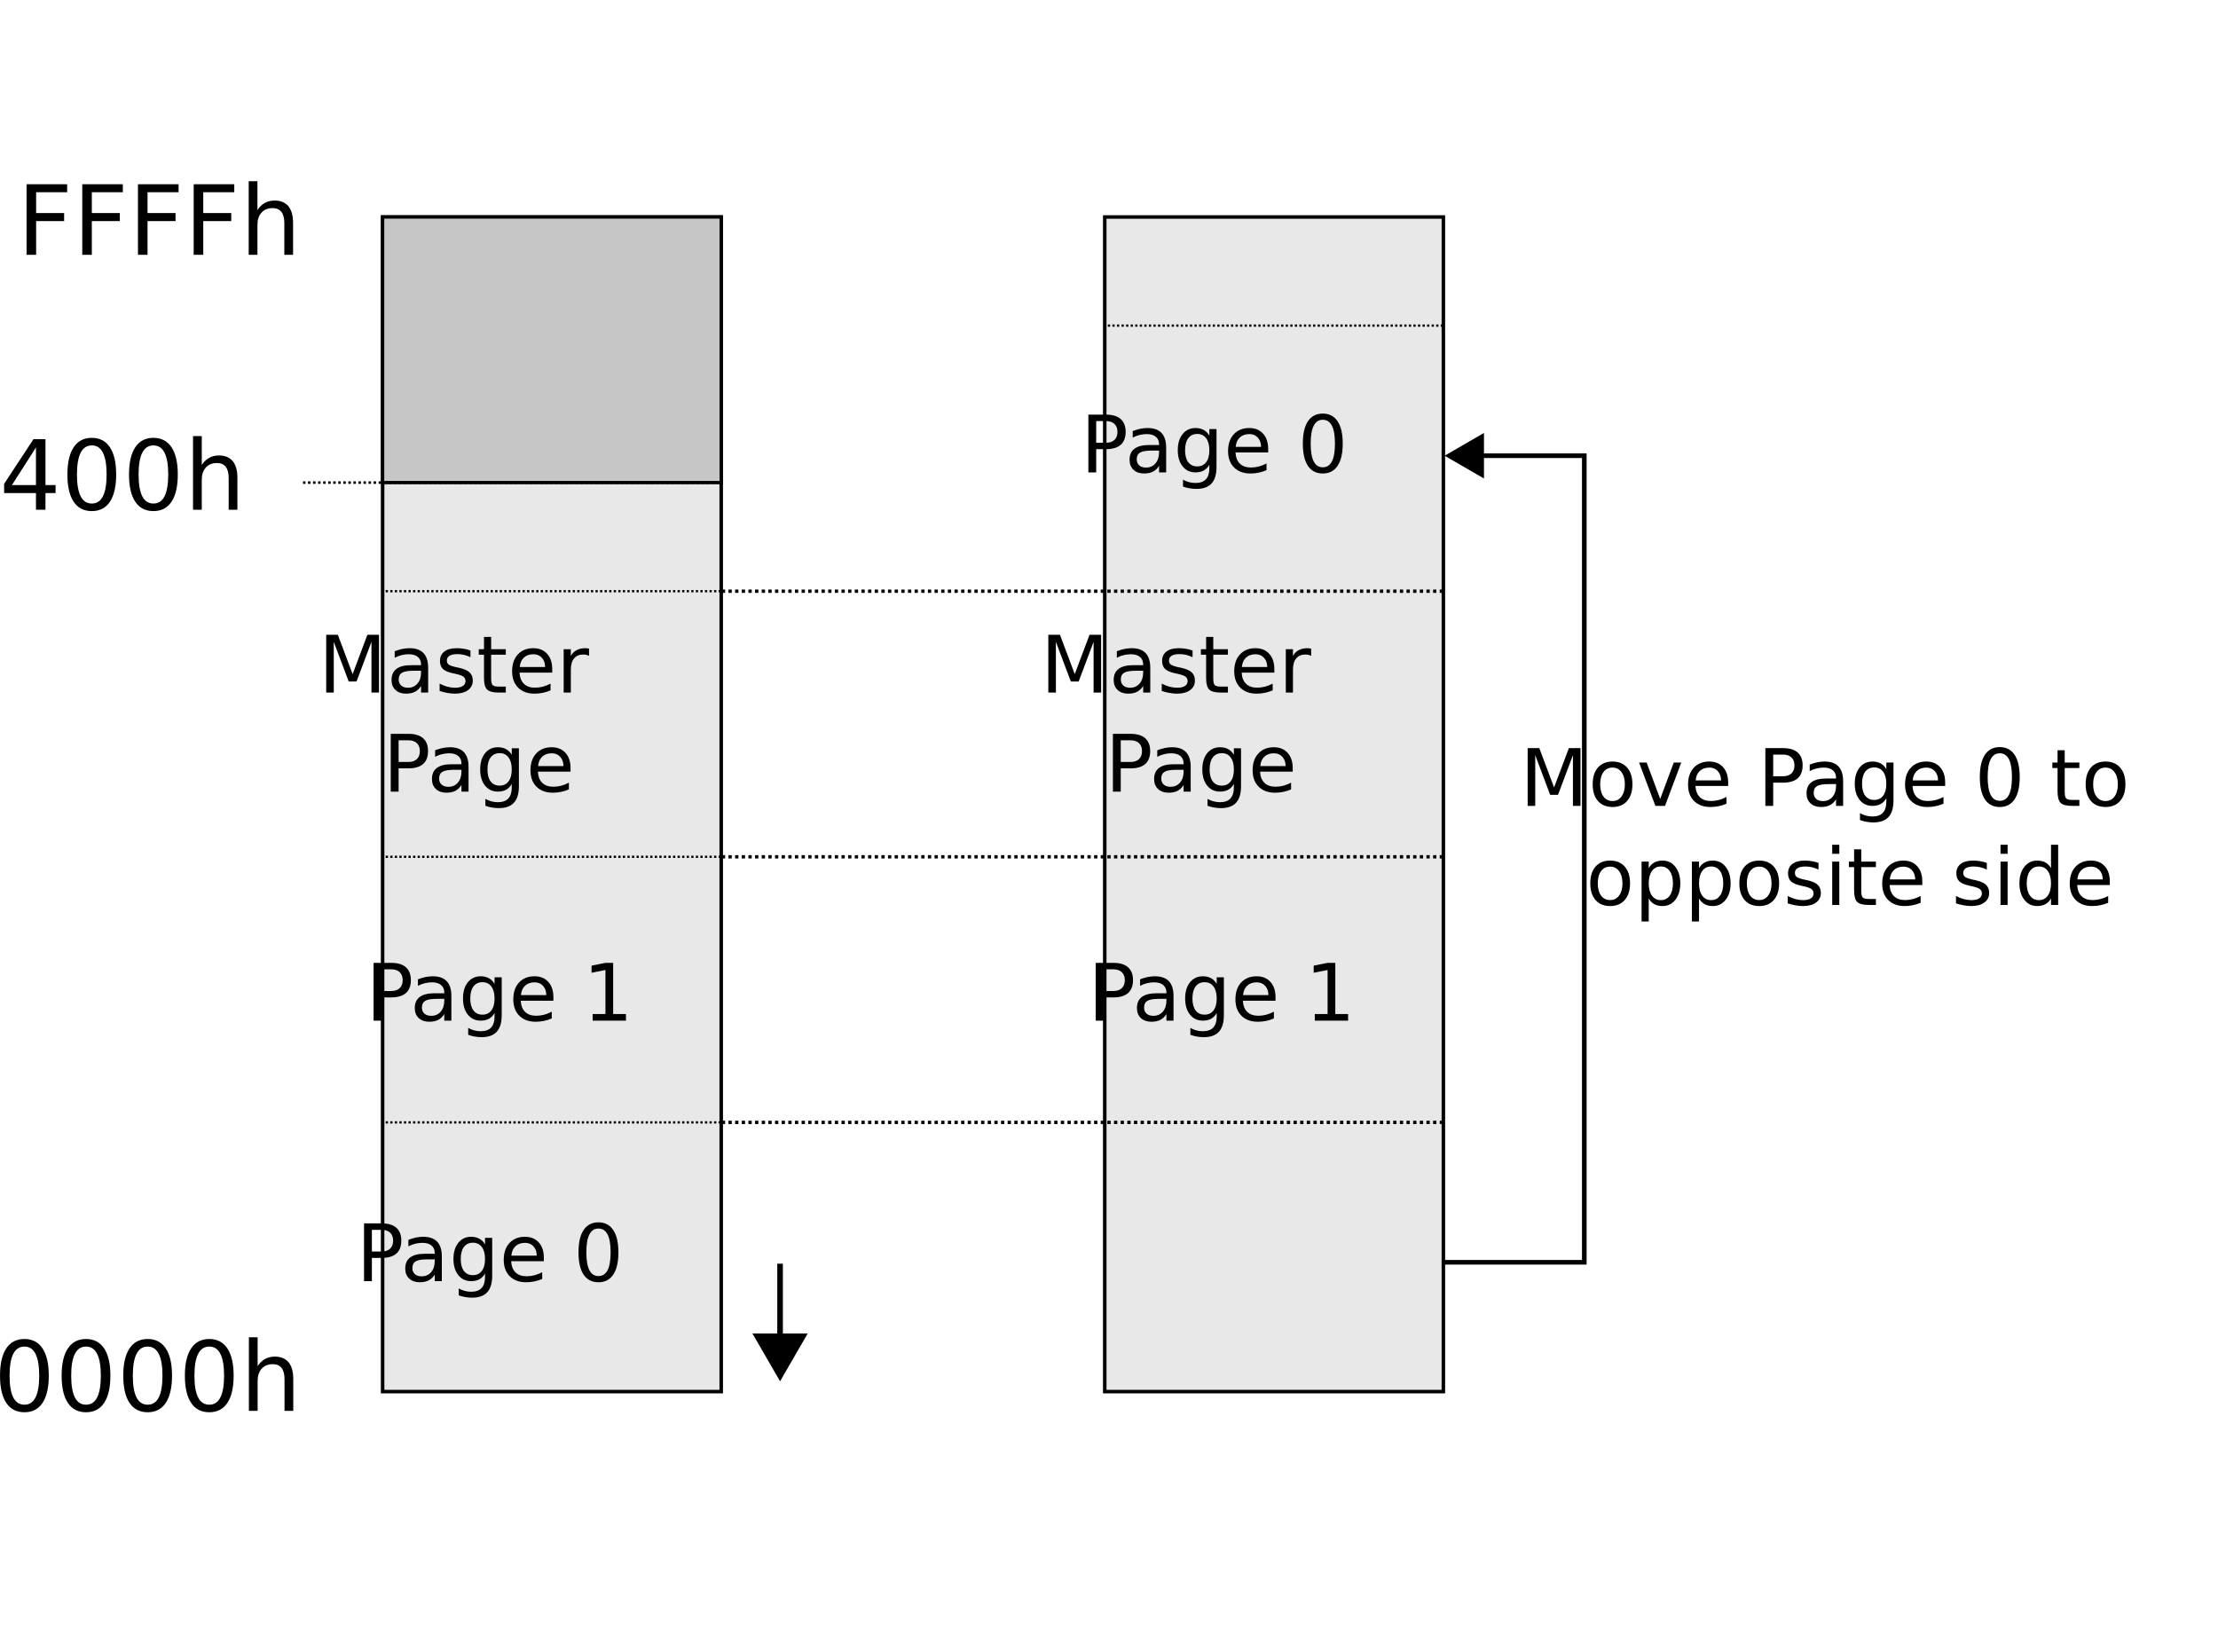
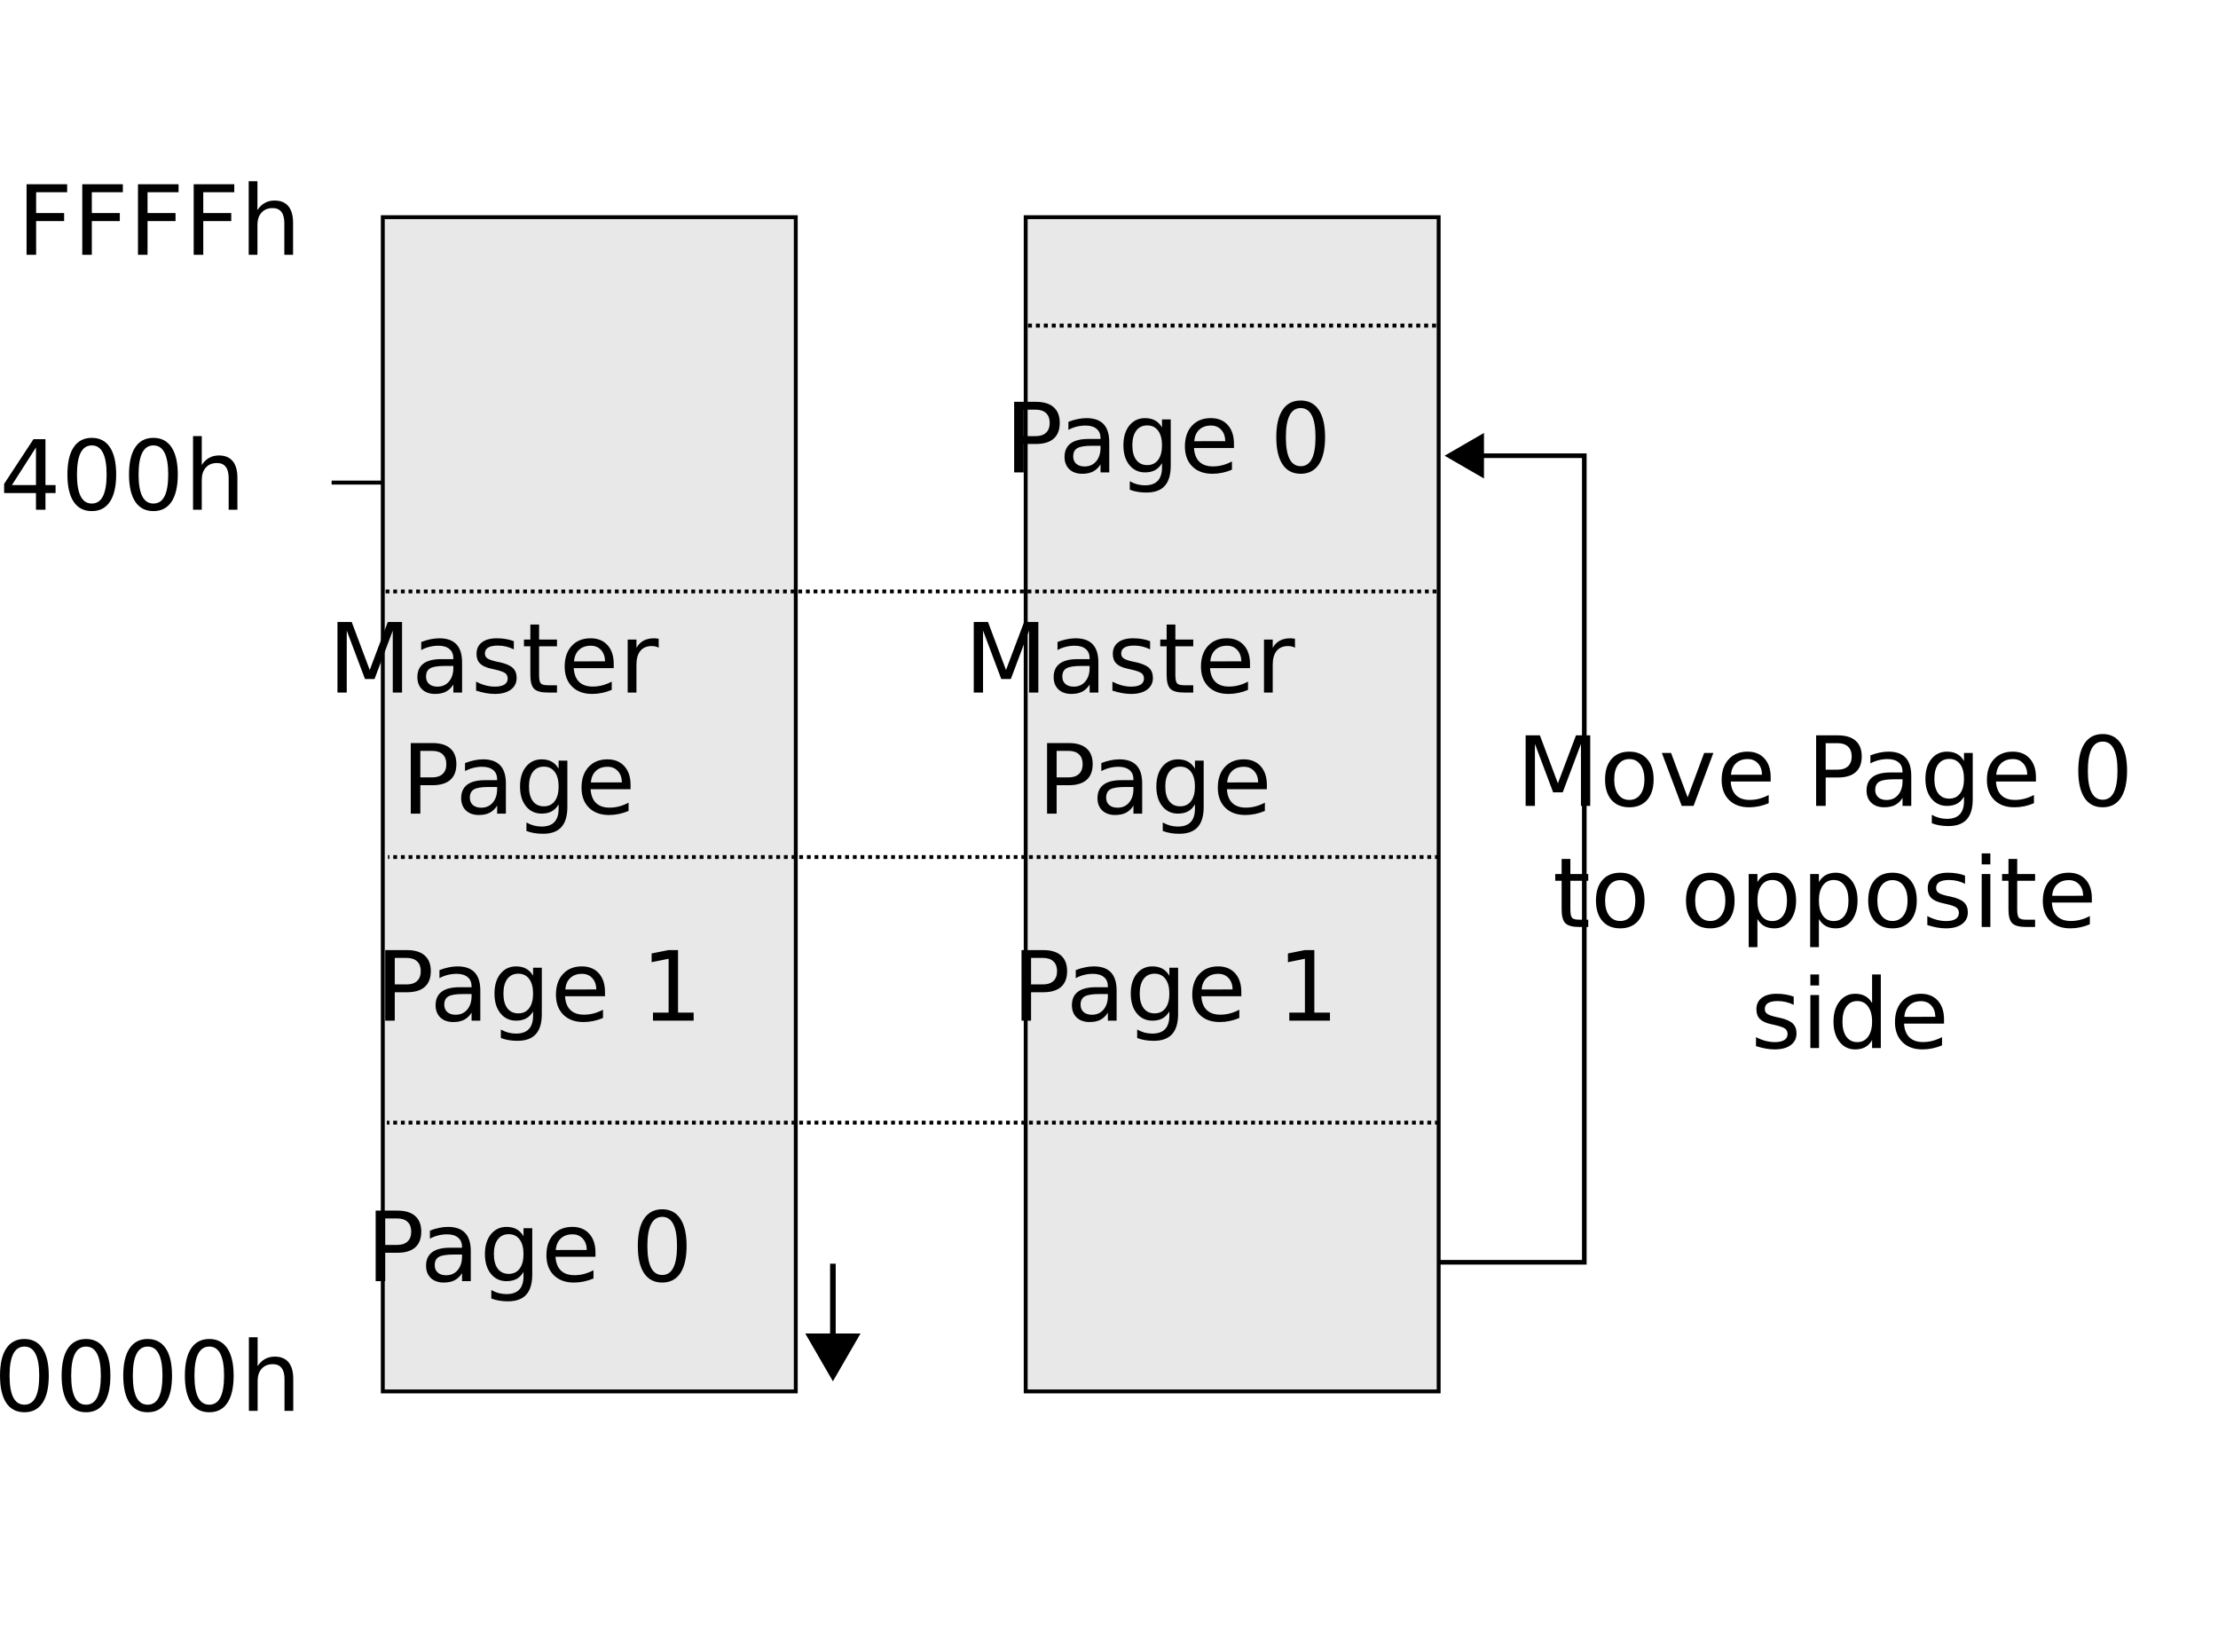
<svg xmlns="http://www.w3.org/2000/svg" version="1.1" id="svg2" xml:space="preserve" width="671.789" height="500.245" viewBox="0 0 671.789 500.245">
  <defs id="defs6">
    <marker orient="auto" refY="0" refX="0" id="marker2410" style="overflow:visible">
      <path id="path2408" d="M 5.77,0 -2.88,5 V -5 Z" style="fill:#000000;fill-opacity:1;fill-rule:evenodd;stroke:#000000;stroke-width:1pt;stroke-opacity:1" transform="scale(0.8)" />
    </marker>
    <marker orient="auto" refY="0" refX="0" id="marker2266" style="overflow:visible">
      <path id="path2264" d="M 5.77,0 -2.88,5 V -5 Z" style="fill:#000000;fill-opacity:1;fill-rule:evenodd;stroke:#000000;stroke-width:1pt;stroke-opacity:1" transform="scale(0.8)" />
    </marker>
    <marker orient="auto" refY="0" refX="0" id="marker2086" style="overflow:visible">
      <path id="path2084" d="M 5.77,0 -2.88,5 V -5 Z" style="fill:#000000;fill-opacity:1;fill-rule:evenodd;stroke:#000000;stroke-width:1pt;stroke-opacity:1" transform="scale(0.8)" />
    </marker>
    <marker orient="auto" refY="0" refX="0" id="TriangleOutL" style="overflow:visible">
      <path id="path1378" d="M 5.77,0 -2.88,5 V -5 Z" style="fill:#000000;fill-opacity:1;fill-rule:evenodd;stroke:#000000;stroke-width:1pt;stroke-opacity:1" transform="scale(0.8)" />
    </marker>
    <marker orient="auto" refY="0" refX="0" id="TriangleOutL-7" style="overflow:visible">
      <path id="path1378-9" d="M 5.77,0 -2.88,5 V -5 Z" style="fill:#000000;fill-opacity:1;fill-rule:evenodd;stroke:#000000;stroke-width:1pt;stroke-opacity:1" transform="scale(0.8)" />
    </marker>
  </defs>
  <g id="g10" transform="matrix(1.333333,0,0,-1.333333,-1.532541,528.2208)">
    <path style="fill:none;stroke:#000000;stroke-width:1.05;stroke-linecap:butt;stroke-linejoin:miter;stroke-miterlimit:4;stroke-dasharray:none;stroke-opacity:1;marker-end:url(#marker2410)" d="m 317.621,109.433 h 43.42 v 183.213 h -25.77" id="path2406" />
    <text transform="scale(1,-1)" style="font-variant:normal;font-weight:normal;font-size:22px;font-family:'DejaVu Sans';-inkscape-font-specification:DejaVuSans;writing-mode:lr-tb;fill:#000000;fill-opacity:1;fill-rule:nonzero;stroke:none" id="text48" x="5.027" y="-338.286">
      <tspan x="5.027 17.677 30.327 43.043 55.693" y="-338.286" id="tspan44">FFFFh</tspan>
      <tspan x="-0.301 13.691 27.683 41.675 55.667" y="-75.676" id="tspan46">0000h</tspan>
    </text>
-     <path id="path14" style="fill:#e8e8e8;fill-opacity:1;fill-rule:nonzero;stroke:none;stroke-width:0.1" d="m 88.062,80.055 h 76.922 v 266.82 H 88.062 Z" />
-     <path id="path16" style="fill:none;stroke:#000000;stroke-width:0.8;stroke-linecap:butt;stroke-linejoin:miter;stroke-miterlimit:4;stroke-dasharray:none;stroke-opacity:1" d="m 88.062,80.055 h 76.922 v 266.82 H 88.062 Z" />
-     <text transform="scale(1,-1)" style="font-variant:normal;font-weight:normal;font-size:18px;font-family:'DejaVu Sans';-inkscape-font-specification:DejaVuSans;writing-mode:lr-tb;fill:#000000;fill-opacity:1;fill-rule:nonzero;stroke:none" id="text66" x="124.24" y="-238.847">
-       <tspan x="127.106" id="tspan64" y="-238.847" style="font-style:normal;font-variant:normal;font-weight:normal;font-stretch:normal;font-size:18px;font-family:'DejaVu Sans';-inkscape-font-specification:'DejaVu Sans, Normal';font-variant-ligatures:normal;font-variant-caps:normal;font-variant-numeric:normal;font-feature-settings:normal;text-align:center;writing-mode:lr-tb;text-anchor:middle">Master </tspan>
-       <tspan x="124.24" y="-216.347" id="tspan1023" style="font-style:normal;font-variant:normal;font-weight:normal;font-stretch:normal;font-size:18px;font-family:'DejaVu Sans';-inkscape-font-specification:'DejaVu Sans, Normal';font-variant-ligatures:normal;font-variant-caps:normal;font-variant-numeric:normal;font-feature-settings:normal;text-align:center;writing-mode:lr-tb;text-anchor:middle">Page</tspan>
+     <path id="path14" style="fill:#e8e8e8;fill-opacity:1;fill-rule:nonzero;stroke:none;stroke-width:0.11" d="m 88.062,80.055 h 93.513 v 266.82 H 88.062 Z" />
+     <text transform="scale(1,-1)" style="font-variant:normal;font-weight:normal;font-size:18px;font-family:'DejaVu Sans';-inkscape-font-specification:DejaVuSans;writing-mode:lr-tb;fill:#000000;fill-opacity:1;fill-rule:nonzero;stroke:none" id="text66" x="133.24" y="-238.847">
+       <tspan x="136.742" id="tspan64" y="-238.847" style="font-style:normal;font-variant:normal;font-weight:normal;font-stretch:normal;font-size:22px;font-family:'DejaVu Sans';-inkscape-font-specification:'DejaVu Sans, Normal';font-variant-ligatures:normal;font-variant-caps:normal;font-variant-numeric:normal;font-feature-settings:normal;text-align:center;writing-mode:lr-tb;text-anchor:middle">Master </tspan>
+       <tspan x="133.24" y="-211.347" id="tspan1023" style="font-style:normal;font-variant:normal;font-weight:normal;font-stretch:normal;font-size:22px;font-family:'DejaVu Sans';-inkscape-font-specification:'DejaVu Sans, Normal';font-variant-ligatures:normal;font-variant-caps:normal;font-variant-numeric:normal;font-feature-settings:normal;text-align:center;writing-mode:lr-tb;text-anchor:middle">Page</tspan>
    </text>
-     <path id="path50" style="fill:none;stroke:#000000;stroke-width:0.517;stroke-linecap:butt;stroke-linejoin:miter;stroke-miterlimit:4;stroke-dasharray:0.518, 0.518;stroke-dashoffset:0;stroke-opacity:1" d="M 164.909,141.208 H 87.883" />
-     <path id="path54" style="fill:none;stroke:#000000;stroke-width:0.517;stroke-linecap:butt;stroke-linejoin:miter;stroke-miterlimit:4;stroke-dasharray:0.518, 0.518;stroke-dashoffset:0;stroke-opacity:1" d="M 164.909,201.539 H 87.883" />
-     <path id="path82" style="fill:none;stroke:#000000;stroke-width:0.517;stroke-linecap:butt;stroke-linejoin:miter;stroke-miterlimit:4;stroke-dasharray:0.518, 0.518;stroke-dashoffset:0;stroke-opacity:1" d="M 164.909,261.871 H 87.883" />
-     <text style="font-variant:normal;font-weight:normal;font-size:18px;font-family:'DejaVu Sans';-inkscape-font-specification:DejaVuSans;writing-mode:lr-tb;fill:#000000;fill-opacity:1;fill-rule:nonzero;stroke:none;stroke-width:1" id="text66-9" x="128.926" y="-164.319" transform="scale(1,-1)">
-       <tspan x="128.926" y="-164.319" id="tspan1023-9" style="font-style:normal;font-variant:normal;font-weight:normal;font-stretch:normal;font-size:18px;font-family:'DejaVu Sans';-inkscape-font-specification:'DejaVu Sans, Normal';font-variant-ligatures:normal;font-variant-caps:normal;font-variant-numeric:normal;font-feature-settings:normal;text-align:center;writing-mode:lr-tb;text-anchor:middle;stroke-width:1">Page 1</tspan>
+     <text style="font-variant:normal;font-weight:normal;font-size:18px;font-family:'DejaVu Sans';-inkscape-font-specification:DejaVuSans;writing-mode:lr-tb;fill:#000000;fill-opacity:1;fill-rule:nonzero;stroke:none;stroke-width:1" id="text66-9" x="137.926" y="-164.319" transform="scale(1,-1)">
+       <tspan x="137.926" y="-164.319" id="tspan1023-9" style="font-style:normal;font-variant:normal;font-weight:normal;font-stretch:normal;font-size:22px;font-family:'DejaVu Sans';-inkscape-font-specification:'DejaVu Sans, Normal';font-variant-ligatures:normal;font-variant-caps:normal;font-variant-numeric:normal;font-feature-settings:normal;text-align:center;writing-mode:lr-tb;text-anchor:middle;stroke-width:1">Page 1</tspan>
    </text>
-     <text style="font-variant:normal;font-weight:normal;font-size:18px;font-family:'DejaVu Sans';-inkscape-font-specification:DejaVuSans;writing-mode:lr-tb;fill:#000000;fill-opacity:1;fill-rule:nonzero;stroke:none;stroke-width:1" id="text66-9-8" x="126.757" y="-105.142" transform="scale(1,-1)">
-       <tspan x="126.757" y="-105.142" id="tspan1023-9-7" style="font-style:normal;font-variant:normal;font-weight:normal;font-stretch:normal;font-size:18px;font-family:'DejaVu Sans';-inkscape-font-specification:'DejaVu Sans, Normal';font-variant-ligatures:normal;font-variant-caps:normal;font-variant-numeric:normal;font-feature-settings:normal;text-align:center;writing-mode:lr-tb;text-anchor:middle;stroke-width:1">Page 0</tspan>
+     <text style="font-variant:normal;font-weight:normal;font-size:18px;font-family:'DejaVu Sans';-inkscape-font-specification:DejaVuSans;writing-mode:lr-tb;fill:#000000;fill-opacity:1;fill-rule:nonzero;stroke:none;stroke-width:1" id="text66-9-8" x="135.757" y="-105.142" transform="scale(1,-1)">
+       <tspan x="135.757" y="-105.142" id="tspan1023-9-7" style="font-style:normal;font-variant:normal;font-weight:normal;font-stretch:normal;font-size:22px;font-family:'DejaVu Sans';-inkscape-font-specification:'DejaVu Sans, Normal';font-variant-ligatures:normal;font-variant-caps:normal;font-variant-numeric:normal;font-feature-settings:normal;text-align:center;writing-mode:lr-tb;text-anchor:middle;stroke-width:1">Page 0</tspan>
    </text>
-     <path id="path54-9" style="fill:none;stroke:#000000;stroke-width:0.573;stroke-linecap:butt;stroke-linejoin:miter;stroke-miterlimit:4;stroke-dasharray:0.573, 0.573;stroke-dashoffset:0;stroke-opacity:1" d="M 164.511,286.543 H 69.985" />
+     <path id="path54-9" style="fill:none;stroke:#000000;stroke-width:0.9;stroke-linecap:butt;stroke-linejoin:miter;stroke-miterlimit:4;stroke-dasharray:none;stroke-dashoffset:0;stroke-opacity:1" d="M 87.907,286.543 H 76.48" />
    <text style="font-variant:normal;font-weight:normal;font-size:18px;font-family:'DejaVu Sans';-inkscape-font-specification:DejaVuSans;writing-mode:lr-tb;fill:#000000;fill-opacity:1;fill-rule:nonzero;stroke:none;stroke-width:1" id="text66-9-3" x="35.6" y="-280.38" transform="scale(1,-1)">
      <tspan x="35.6" y="-280.38" id="tspan1023-9-4" style="font-style:normal;font-variant:normal;font-weight:normal;font-stretch:normal;font-size:22px;font-family:'DejaVu Sans';-inkscape-font-specification:'DejaVu Sans, Normal';font-variant-ligatures:normal;font-variant-caps:normal;font-variant-numeric:normal;font-feature-settings:normal;text-align:center;writing-mode:lr-tb;text-anchor:middle;stroke-width:1">C400h</tspan>
    </text>
-     <path id="path14-1" style="fill:#e8e8e8;fill-opacity:1;fill-rule:nonzero;stroke:none;stroke-width:0.1" d="m 252.104,80.055 h 76.922 v 266.82 h -76.922 z" />
-     <path id="path16-7" style="fill:none;stroke:#000000;stroke-width:0.8;stroke-linecap:butt;stroke-linejoin:miter;stroke-miterlimit:4;stroke-dasharray:none;stroke-opacity:1" d="m 252.104,80.055 h 76.922 v 266.82 h -76.922 z" />
-     <text transform="scale(1,-1)" style="font-variant:normal;font-weight:normal;font-size:18px;font-family:'DejaVu Sans';-inkscape-font-specification:DejaVuSans;writing-mode:lr-tb;fill:#000000;fill-opacity:1;fill-rule:nonzero;stroke:none" id="text66-0" x="288.283" y="-238.847">
-       <tspan x="288.283" id="tspan64-4" y="-238.847" style="font-style:normal;font-variant:normal;font-weight:normal;font-stretch:normal;font-size:18px;font-family:'DejaVu Sans';-inkscape-font-specification:'DejaVu Sans, Normal';font-variant-ligatures:normal;font-variant-caps:normal;font-variant-numeric:normal;font-feature-settings:normal;text-align:center;writing-mode:lr-tb;text-anchor:middle">Master</tspan>
-       <tspan x="288.283" y="-216.347" id="tspan1023-0" style="font-style:normal;font-variant:normal;font-weight:normal;font-stretch:normal;font-size:18px;font-family:'DejaVu Sans';-inkscape-font-specification:'DejaVu Sans, Normal';font-variant-ligatures:normal;font-variant-caps:normal;font-variant-numeric:normal;font-feature-settings:normal;text-align:center;writing-mode:lr-tb;text-anchor:middle">Page</tspan>
+     <path id="path14-1" style="fill:#e8e8e8;fill-opacity:1;fill-rule:nonzero;stroke:none;stroke-width:0.11" d="m 234.104,80.055 h 93.896 v 266.82 h -93.896 z" />
+     <text transform="scale(1,-1)" style="font-variant:normal;font-weight:normal;font-size:18px;font-family:'DejaVu Sans';-inkscape-font-specification:DejaVuSans;writing-mode:lr-tb;fill:#000000;fill-opacity:1;fill-rule:nonzero;stroke:none" id="text66-0" x="277.783" y="-238.847">
+       <tspan x="277.783" id="tspan64-4" y="-238.847" style="font-style:normal;font-variant:normal;font-weight:normal;font-stretch:normal;font-size:22px;font-family:'DejaVu Sans';-inkscape-font-specification:'DejaVu Sans, Normal';font-variant-ligatures:normal;font-variant-caps:normal;font-variant-numeric:normal;font-feature-settings:normal;text-align:center;writing-mode:lr-tb;text-anchor:middle">Master</tspan>
+       <tspan x="277.783" y="-211.347" id="tspan1023-0" style="font-style:normal;font-variant:normal;font-weight:normal;font-stretch:normal;font-size:22px;font-family:'DejaVu Sans';-inkscape-font-specification:'DejaVu Sans, Normal';font-variant-ligatures:normal;font-variant-caps:normal;font-variant-numeric:normal;font-feature-settings:normal;text-align:center;writing-mode:lr-tb;text-anchor:middle">Page</tspan>
    </text>
-     <path id="path50-8" style="fill:none;stroke:#000000;stroke-width:0.755;stroke-linecap:butt;stroke-linejoin:miter;stroke-miterlimit:4;stroke-dasharray:0.755, 0.755;stroke-dashoffset:0;stroke-opacity:1" d="M 328.952,141.208 H 164.909" />
-     <path id="path54-5" style="fill:none;stroke:#000000;stroke-width:0.755;stroke-linecap:butt;stroke-linejoin:miter;stroke-miterlimit:4;stroke-dasharray:0.755, 0.755;stroke-dashoffset:0;stroke-opacity:1" d="M 328.952,201.539 H 164.909" />
-     <path id="path82-1" style="fill:none;stroke:#000000;stroke-width:0.755;stroke-linecap:butt;stroke-linejoin:miter;stroke-miterlimit:4;stroke-dasharray:0.755, 0.755;stroke-dashoffset:0;stroke-opacity:1" d="M 328.952,261.871 H 164.909" />
-     <text style="font-variant:normal;font-weight:normal;font-size:18px;font-family:'DejaVu Sans';-inkscape-font-specification:DejaVuSans;writing-mode:lr-tb;fill:#000000;fill-opacity:1;fill-rule:nonzero;stroke:none;stroke-width:1" id="text66-9-6" x="292.968" y="-164.319" transform="scale(1,-1)">
-       <tspan x="292.968" y="-164.319" id="tspan1023-9-6" style="font-style:normal;font-variant:normal;font-weight:normal;font-stretch:normal;font-size:18px;font-family:'DejaVu Sans';-inkscape-font-specification:'DejaVu Sans, Normal';font-variant-ligatures:normal;font-variant-caps:normal;font-variant-numeric:normal;font-feature-settings:normal;text-align:center;writing-mode:lr-tb;text-anchor:middle;stroke-width:1">Page 1</tspan>
+     <text style="font-variant:normal;font-weight:normal;font-size:18px;font-family:'DejaVu Sans';-inkscape-font-specification:DejaVuSans;writing-mode:lr-tb;fill:#000000;fill-opacity:1;fill-rule:nonzero;stroke:none;stroke-width:1" id="text66-9-6" x="282.468" y="-164.319" transform="scale(1,-1)">
+       <tspan x="282.468" y="-164.319" id="tspan1023-9-6" style="font-style:normal;font-variant:normal;font-weight:normal;font-stretch:normal;font-size:22px;font-family:'DejaVu Sans';-inkscape-font-specification:'DejaVu Sans, Normal';font-variant-ligatures:normal;font-variant-caps:normal;font-variant-numeric:normal;font-feature-settings:normal;text-align:center;writing-mode:lr-tb;text-anchor:middle;stroke-width:1">Page 1</tspan>
    </text>
-     <text style="font-variant:normal;font-weight:normal;font-size:18px;font-family:'DejaVu Sans';-inkscape-font-specification:DejaVuSans;writing-mode:lr-tb;fill:#000000;fill-opacity:1;fill-rule:nonzero;stroke:none;stroke-width:1" id="text66-9-8-2" x="291.298" y="-288.86" transform="scale(1,-1)">
-       <tspan x="291.298" y="-288.86" id="tspan1023-9-7-1" style="font-style:normal;font-variant:normal;font-weight:normal;font-stretch:normal;font-size:18px;font-family:'DejaVu Sans';-inkscape-font-specification:'DejaVu Sans, Normal';font-variant-ligatures:normal;font-variant-caps:normal;font-variant-numeric:normal;font-feature-settings:normal;text-align:center;writing-mode:lr-tb;text-anchor:middle;stroke-width:1">Page 0</tspan>
+     <text style="font-variant:normal;font-weight:normal;font-size:18px;font-family:'DejaVu Sans';-inkscape-font-specification:DejaVuSans;writing-mode:lr-tb;fill:#000000;fill-opacity:1;fill-rule:nonzero;stroke:none;stroke-width:1" id="text66-9-8-2" x="280.798" y="-288.86" transform="scale(1,-1)">
+       <tspan x="280.798" y="-288.86" id="tspan1023-9-7-1" style="font-style:normal;font-variant:normal;font-weight:normal;font-stretch:normal;font-size:22px;font-family:'DejaVu Sans';-inkscape-font-specification:'DejaVu Sans, Normal';font-variant-ligatures:normal;font-variant-caps:normal;font-variant-numeric:normal;font-feature-settings:normal;text-align:center;writing-mode:lr-tb;text-anchor:middle;stroke-width:1">Page 0</tspan>
    </text>
-     <path style="fill:none;stroke:#000000;stroke-width:1.275;stroke-linecap:butt;stroke-linejoin:miter;stroke-miterlimit:4;stroke-dasharray:none;stroke-opacity:1;marker-end:url(#TriangleOutL)" d="M 178.351,109.11 V 89.64" id="path1234" />
-     <rect style="opacity:1;vector-effect:none;fill:#c6c6c6;fill-opacity:1;stroke:#000000;stroke-width:0.75;stroke-linecap:butt;stroke-linejoin:miter;stroke-miterlimit:4;stroke-dasharray:none;stroke-dashoffset:0;stroke-opacity:1" id="rect1986" width="76.922" height="60.332" x="88.062" y="-346.875" transform="scale(1,-1)" />
-     <path id="path82-1-6" style="fill:none;stroke:#000000;stroke-width:0.517;stroke-linecap:butt;stroke-linejoin:miter;stroke-miterlimit:4;stroke-dasharray:0.518, 0.518;stroke-dashoffset:0;stroke-opacity:1" d="m 328.952,322.203 h -77.026" />
+     <path style="fill:none;stroke:#000000;stroke-width:1.275;stroke-linecap:butt;stroke-linejoin:miter;stroke-miterlimit:4;stroke-dasharray:none;stroke-opacity:1;marker-end:url(#TriangleOutL)" d="M 190.351,109.11 V 89.64" id="path1234" />
+     <path id="path82-1-6" style="fill:none;stroke:#000000;stroke-width:0.9;stroke-linecap:butt;stroke-linejoin:miter;stroke-miterlimit:4;stroke-dasharray:0.9,0.9;stroke-dashoffset:0;stroke-opacity:1" d="M 327.367,322.203 H 233.925" />
    <text style="font-variant:normal;font-weight:normal;font-size:18px;font-family:'DejaVu Sans';-inkscape-font-specification:DejaVuSans;writing-mode:lr-tb;fill:#000000;fill-opacity:1;fill-rule:nonzero;stroke:none;stroke-width:1" id="text66-9-6-4-2" x="435.698" y="-213.1" transform="scale(1,-1)">
-       <tspan x="438.563" y="-213.1" style="font-style:normal;font-variant:normal;font-weight:normal;font-stretch:normal;font-size:18px;font-family:'DejaVu Sans';-inkscape-font-specification:'DejaVu Sans, Normal';font-variant-ligatures:normal;font-variant-caps:normal;font-variant-numeric:normal;font-feature-settings:normal;text-align:center;writing-mode:lr-tb;text-anchor:middle;stroke-width:1" id="tspan2591">Move Page 0 to </tspan>
-       <tspan x="435.698" y="-190.6" style="font-style:normal;font-variant:normal;font-weight:normal;font-stretch:normal;font-size:18px;font-family:'DejaVu Sans';-inkscape-font-specification:'DejaVu Sans, Normal';font-variant-ligatures:normal;font-variant-caps:normal;font-variant-numeric:normal;font-feature-settings:normal;text-align:center;writing-mode:lr-tb;text-anchor:middle;stroke-width:1" id="tspan2595">opposite side</tspan>
+       <tspan x="439.2" y="-213.1" style="font-style:normal;font-variant:normal;font-weight:normal;font-stretch:normal;font-size:22px;font-family:'DejaVu Sans';-inkscape-font-specification:'DejaVu Sans, Normal';font-variant-ligatures:normal;font-variant-caps:normal;font-variant-numeric:normal;font-feature-settings:normal;text-align:center;writing-mode:lr-tb;text-anchor:middle;stroke-width:1" id="tspan2591">Move Page 0 </tspan>
+       <tspan x="439.2" y="-185.6" style="font-style:normal;font-variant:normal;font-weight:normal;font-stretch:normal;font-size:22px;font-family:'DejaVu Sans';-inkscape-font-specification:'DejaVu Sans, Normal';font-variant-ligatures:normal;font-variant-caps:normal;font-variant-numeric:normal;font-feature-settings:normal;text-align:center;writing-mode:lr-tb;text-anchor:middle;stroke-width:1" id="tspan2595">to opposite </tspan>
+       <tspan x="435.698" y="-158.1" style="font-style:normal;font-variant:normal;font-weight:normal;font-stretch:normal;font-size:22px;font-family:'DejaVu Sans';-inkscape-font-specification:'DejaVu Sans, Normal';font-variant-ligatures:normal;font-variant-caps:normal;font-variant-numeric:normal;font-feature-settings:normal;text-align:center;writing-mode:lr-tb;text-anchor:middle;stroke-width:1" id="tspan893">side</tspan>
    </text>
+     <path id="path16-0" style="fill:none;stroke:#000000;stroke-width:0.883;stroke-linecap:butt;stroke-linejoin:miter;stroke-miterlimit:4;stroke-dasharray:none;stroke-opacity:1" d="m 88.104,80.097 h 93.812 V 346.833 H 88.104 Z" />
+     <g transform="translate(0.2589996,-25.22462)" id="g1161">
+       <path d="M 327.733,226.708 H 89.026" style="fill:none;stroke:#000000;stroke-width:0.87;stroke-linecap:butt;stroke-linejoin:miter;stroke-miterlimit:4;stroke-dasharray:0.87, 0.87;stroke-dashoffset:0;stroke-opacity:1" id="path50-8-8" />
+       <path d="M 327.186,287.039 H 87.953" style="fill:none;stroke:#000000;stroke-width:0.868;stroke-linecap:butt;stroke-linejoin:miter;stroke-miterlimit:4;stroke-dasharray:0.868, 0.868;stroke-dashoffset:0;stroke-opacity:1" id="path54-5-3" />
+       <path d="M 327.733,166.376 H 88.776" style="fill:none;stroke:#000000;stroke-width:0.87;stroke-linecap:butt;stroke-linejoin:miter;stroke-miterlimit:4;stroke-dasharray:0.87, 0.87;stroke-dashoffset:0;stroke-opacity:1" id="path50-8-9" />
+     </g>
+     <path id="path16-0-8" style="fill:none;stroke:#000000;stroke-width:0.883;stroke-linecap:butt;stroke-linejoin:miter;stroke-miterlimit:4;stroke-dasharray:none;stroke-opacity:1" d="M 234.146,80.097 H 327.958 V 346.833 H 234.146 Z" />
  </g>
</svg>
